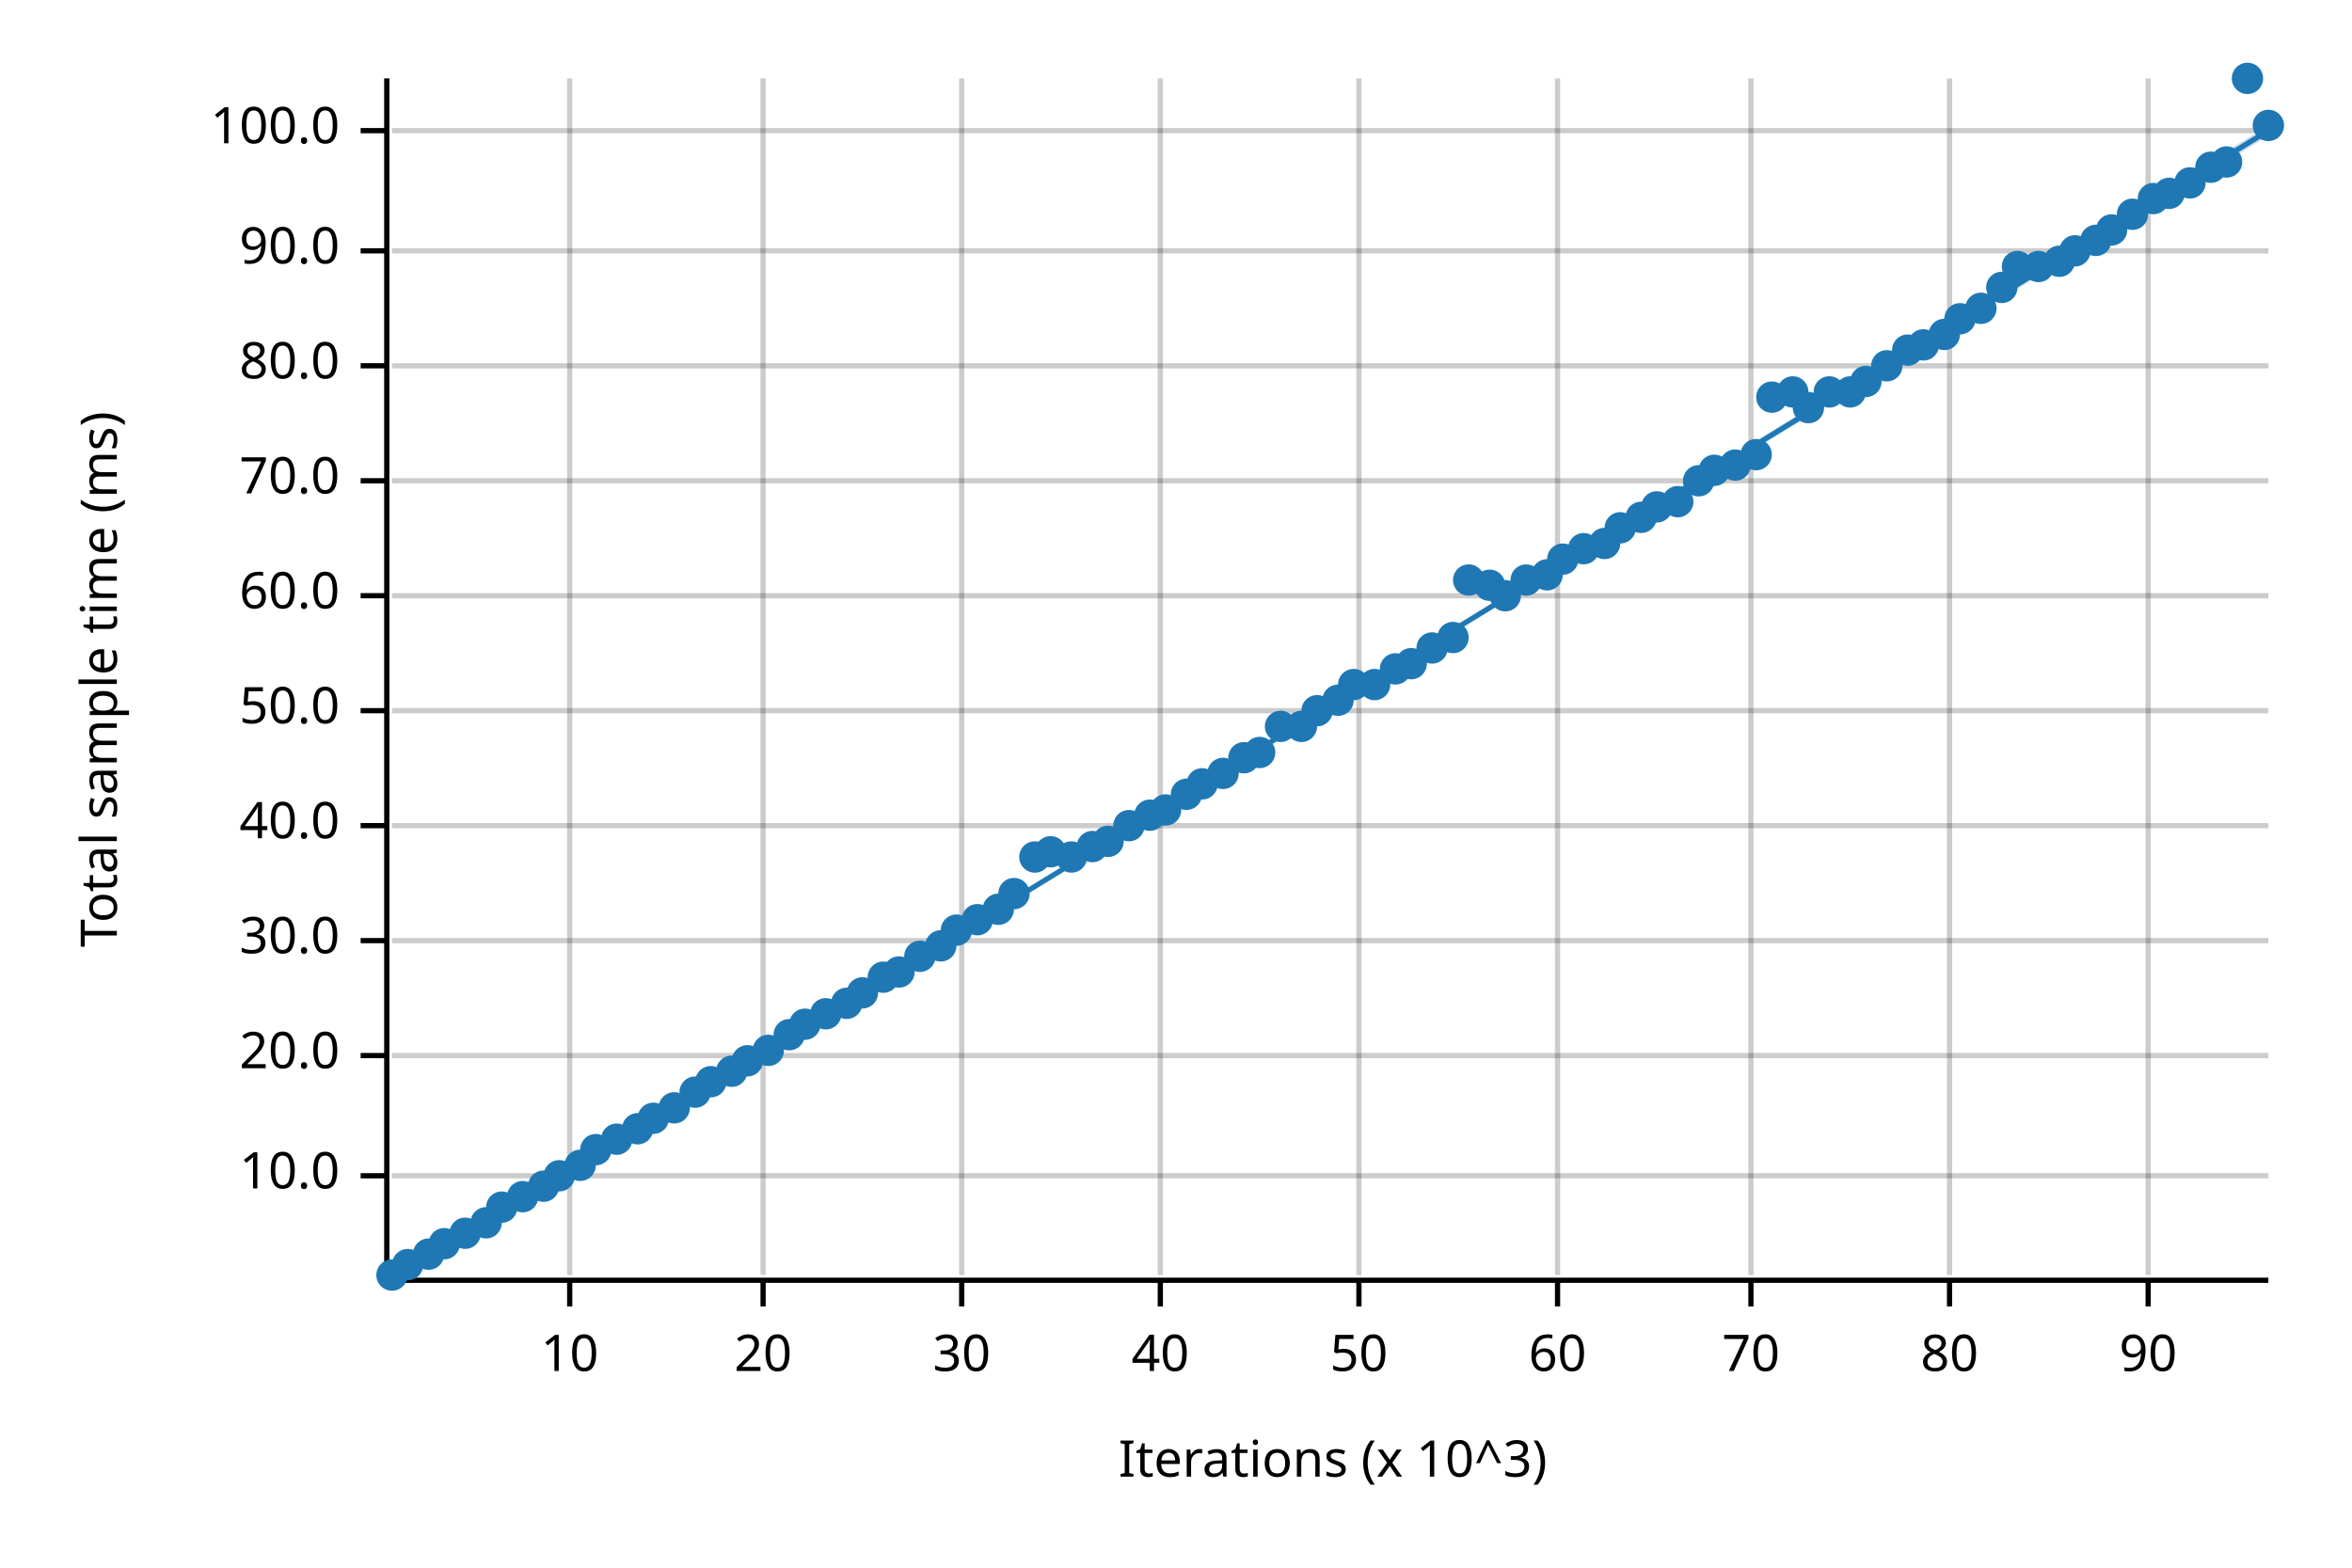
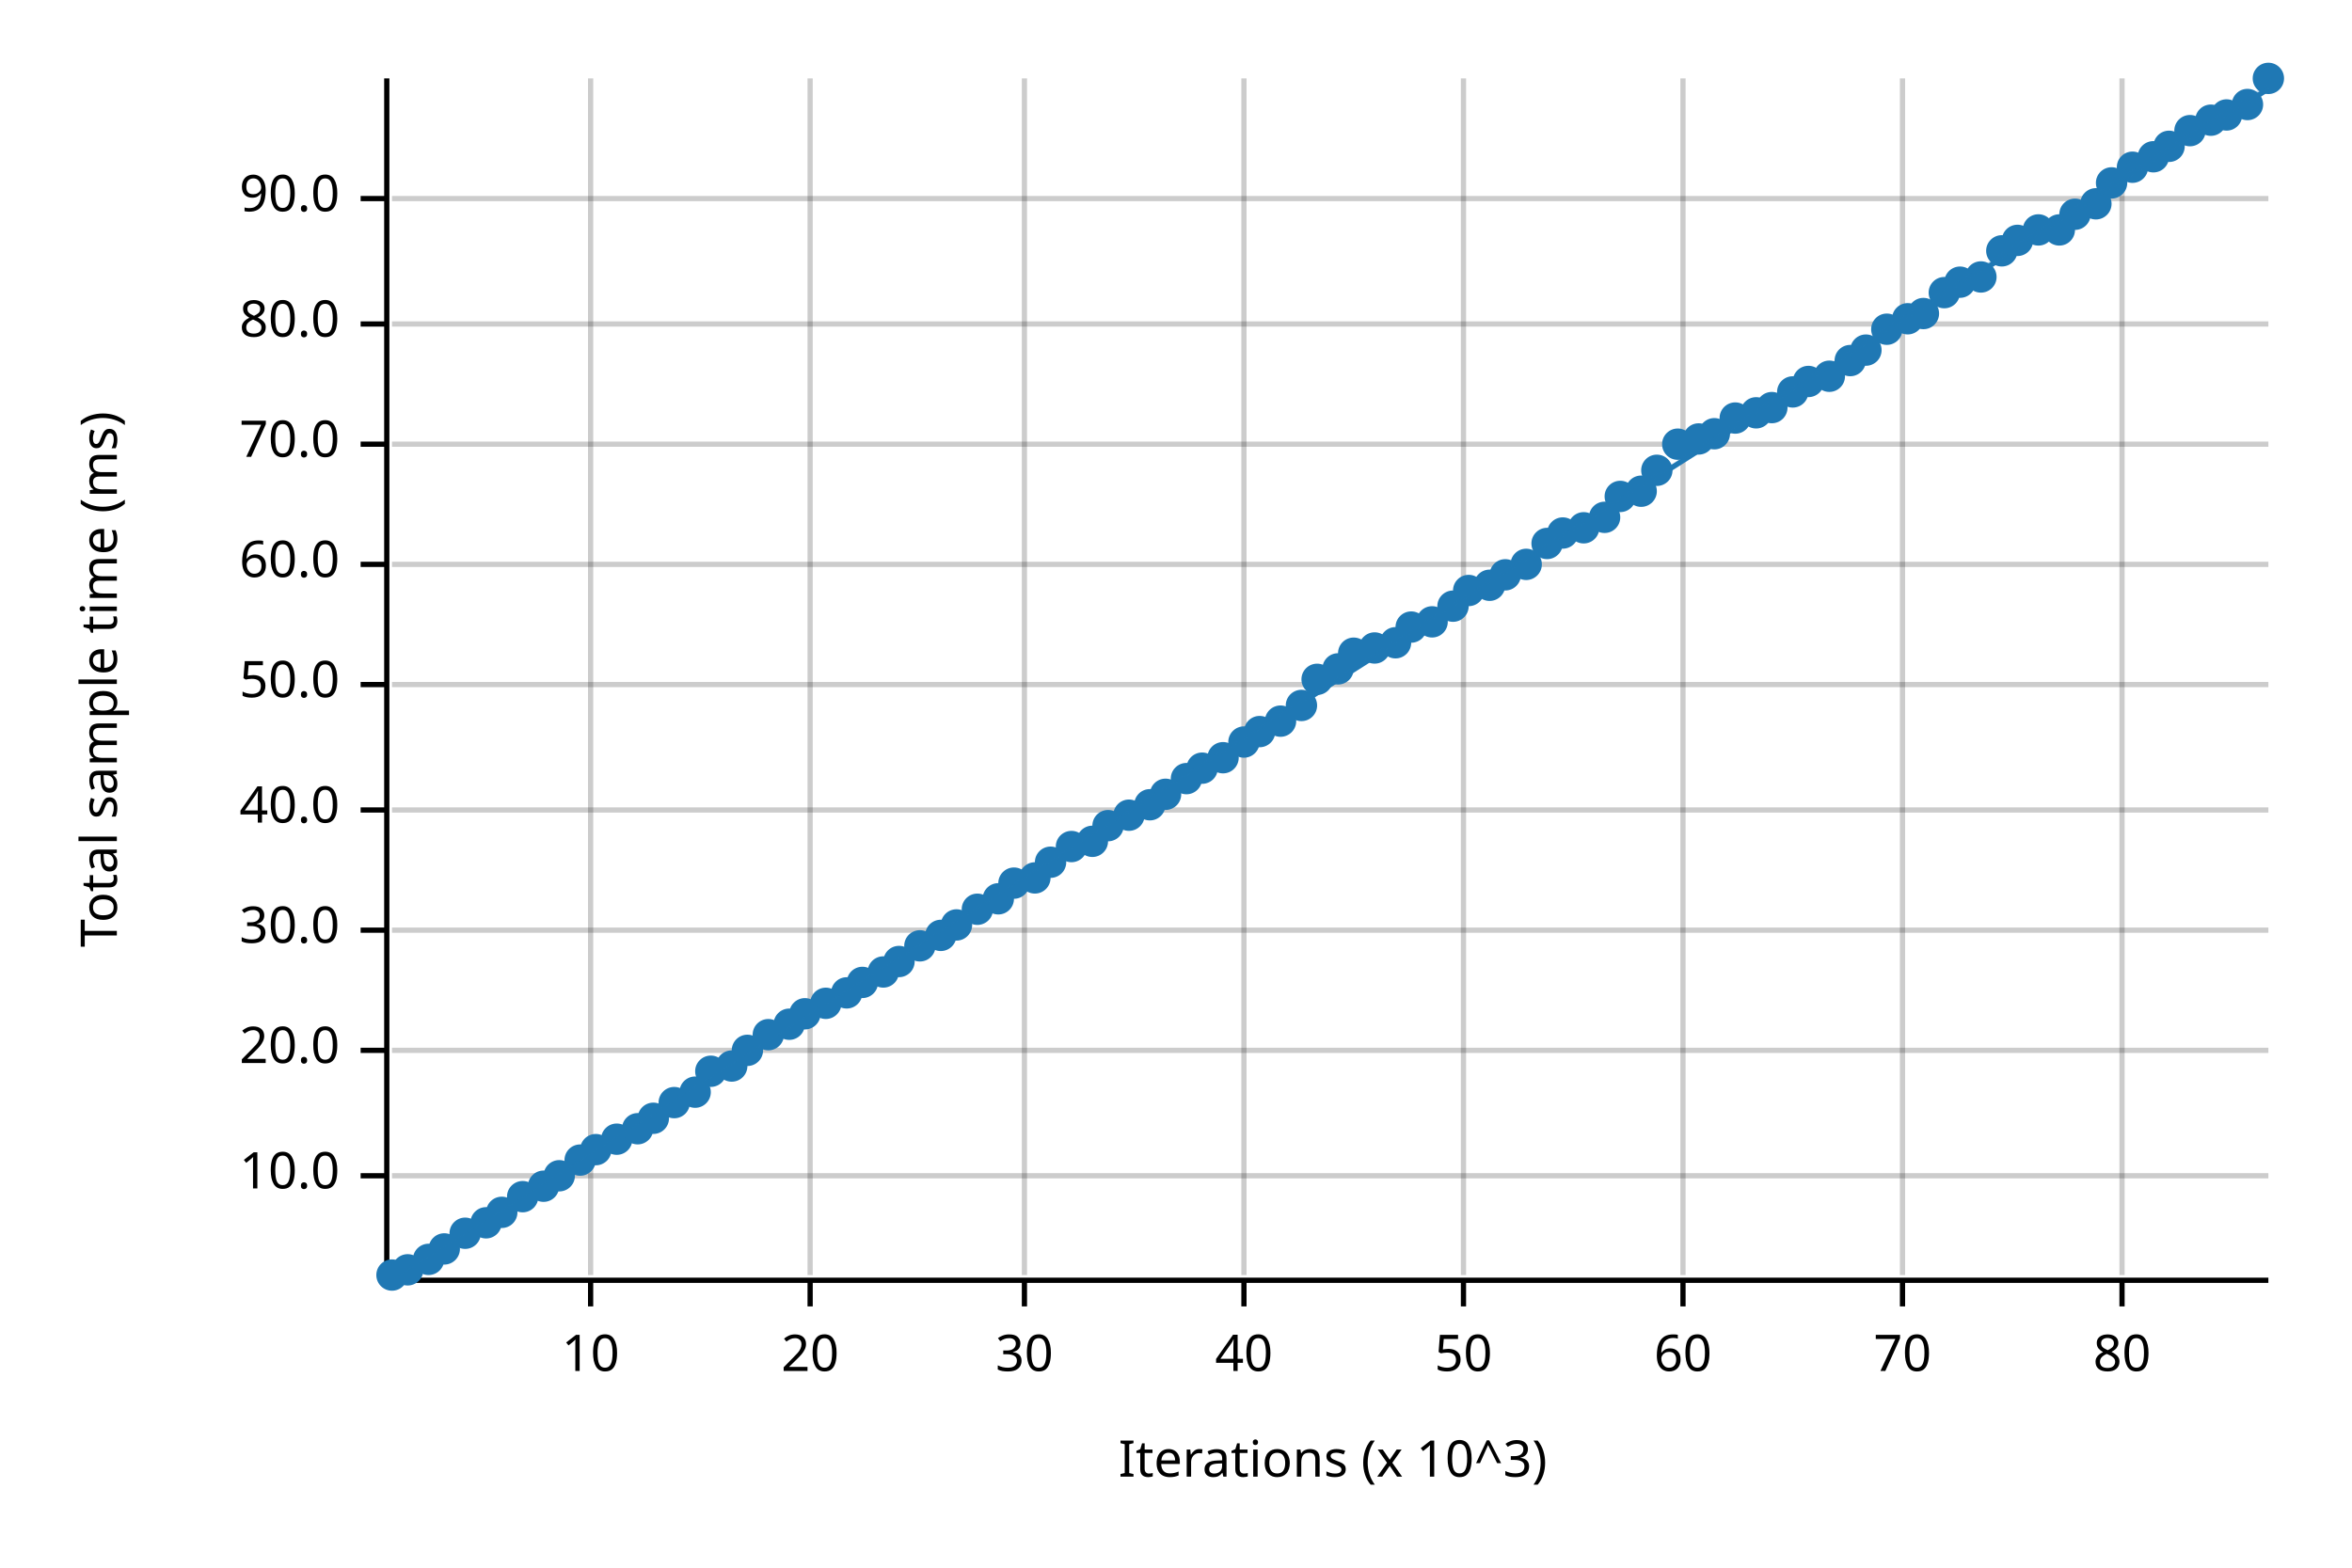
<svg xmlns="http://www.w3.org/2000/svg" width="450" height="300" viewBox="0 0 450 300">
  <text x="15" y="130" dy="0.76em" text-anchor="middle" font-family="sans-serif" font-size="9.677" opacity="1" fill="#000000" transform="rotate(270, 15, 130)">
Total sample time (ms)
</text>
  <text x="255" y="285" dy="-0.5ex" text-anchor="middle" font-family="sans-serif" font-size="9.677" opacity="1" fill="#000000">
Iterations (x 10^3)
</text>
-   <line opacity="0.2" stroke="#000000" stroke-width="1" x1="109" y1="244" x2="109" y2="15" />
-   <line opacity="0.2" stroke="#000000" stroke-width="1" x1="146" y1="244" x2="146" y2="15" />
-   <line opacity="0.2" stroke="#000000" stroke-width="1" x1="184" y1="244" x2="184" y2="15" />
-   <line opacity="0.2" stroke="#000000" stroke-width="1" x1="222" y1="244" x2="222" y2="15" />
-   <line opacity="0.2" stroke="#000000" stroke-width="1" x1="260" y1="244" x2="260" y2="15" />
-   <line opacity="0.2" stroke="#000000" stroke-width="1" x1="298" y1="244" x2="298" y2="15" />
-   <line opacity="0.2" stroke="#000000" stroke-width="1" x1="335" y1="244" x2="335" y2="15" />
-   <line opacity="0.2" stroke="#000000" stroke-width="1" x1="373" y1="244" x2="373" y2="15" />
-   <line opacity="0.2" stroke="#000000" stroke-width="1" x1="411" y1="244" x2="411" y2="15" />
+   <line opacity="0.2" stroke="#000000" stroke-width="1" x1="113" y1="244" x2="113" y2="15" />
+   <line opacity="0.2" stroke="#000000" stroke-width="1" x1="155" y1="244" x2="155" y2="15" />
+   <line opacity="0.2" stroke="#000000" stroke-width="1" x1="196" y1="244" x2="196" y2="15" />
+   <line opacity="0.2" stroke="#000000" stroke-width="1" x1="238" y1="244" x2="238" y2="15" />
+   <line opacity="0.2" stroke="#000000" stroke-width="1" x1="280" y1="244" x2="280" y2="15" />
+   <line opacity="0.2" stroke="#000000" stroke-width="1" x1="322" y1="244" x2="322" y2="15" />
+   <line opacity="0.2" stroke="#000000" stroke-width="1" x1="364" y1="244" x2="364" y2="15" />
+   <line opacity="0.2" stroke="#000000" stroke-width="1" x1="406" y1="244" x2="406" y2="15" />
  <line opacity="0.2" stroke="#000000" stroke-width="1" x1="75" y1="225" x2="434" y2="225" />
-   <line opacity="0.2" stroke="#000000" stroke-width="1" x1="75" y1="202" x2="434" y2="202" />
-   <line opacity="0.2" stroke="#000000" stroke-width="1" x1="75" y1="180" x2="434" y2="180" />
-   <line opacity="0.2" stroke="#000000" stroke-width="1" x1="75" y1="158" x2="434" y2="158" />
-   <line opacity="0.2" stroke="#000000" stroke-width="1" x1="75" y1="136" x2="434" y2="136" />
-   <line opacity="0.2" stroke="#000000" stroke-width="1" x1="75" y1="114" x2="434" y2="114" />
-   <line opacity="0.2" stroke="#000000" stroke-width="1" x1="75" y1="92" x2="434" y2="92" />
-   <line opacity="0.2" stroke="#000000" stroke-width="1" x1="75" y1="70" x2="434" y2="70" />
-   <line opacity="0.2" stroke="#000000" stroke-width="1" x1="75" y1="48" x2="434" y2="48" />
-   <line opacity="0.2" stroke="#000000" stroke-width="1" x1="75" y1="25" x2="434" y2="25" />
+   <line opacity="0.2" stroke="#000000" stroke-width="1" x1="75" y1="201" x2="434" y2="201" />
+   <line opacity="0.2" stroke="#000000" stroke-width="1" x1="75" y1="178" x2="434" y2="178" />
+   <line opacity="0.2" stroke="#000000" stroke-width="1" x1="75" y1="155" x2="434" y2="155" />
+   <line opacity="0.2" stroke="#000000" stroke-width="1" x1="75" y1="131" x2="434" y2="131" />
+   <line opacity="0.2" stroke="#000000" stroke-width="1" x1="75" y1="108" x2="434" y2="108" />
+   <line opacity="0.2" stroke="#000000" stroke-width="1" x1="75" y1="85" x2="434" y2="85" />
+   <line opacity="0.2" stroke="#000000" stroke-width="1" x1="75" y1="62" x2="434" y2="62" />
+   <line opacity="0.2" stroke="#000000" stroke-width="1" x1="75" y1="38" x2="434" y2="38" />
  <polyline fill="none" opacity="1" stroke="#000000" stroke-width="1" points="74,15 74,244 " />
  <text x="65" y="225" dy="0.5ex" text-anchor="end" font-family="sans-serif" font-size="9.677" opacity="1" fill="#000000">
10.0
</text>
  <polyline fill="none" opacity="1" stroke="#000000" stroke-width="1" points="69,225 74,225 " />
-   <text x="65" y="202" dy="0.5ex" text-anchor="end" font-family="sans-serif" font-size="9.677" opacity="1" fill="#000000">
+   <text x="65" y="201" dy="0.5ex" text-anchor="end" font-family="sans-serif" font-size="9.677" opacity="1" fill="#000000">
20.0
</text>
-   <polyline fill="none" opacity="1" stroke="#000000" stroke-width="1" points="69,202 74,202 " />
-   <text x="65" y="180" dy="0.5ex" text-anchor="end" font-family="sans-serif" font-size="9.677" opacity="1" fill="#000000">
+   <polyline fill="none" opacity="1" stroke="#000000" stroke-width="1" points="69,201 74,201 " />
+   <text x="65" y="178" dy="0.5ex" text-anchor="end" font-family="sans-serif" font-size="9.677" opacity="1" fill="#000000">
30.0
</text>
-   <polyline fill="none" opacity="1" stroke="#000000" stroke-width="1" points="69,180 74,180 " />
-   <text x="65" y="158" dy="0.5ex" text-anchor="end" font-family="sans-serif" font-size="9.677" opacity="1" fill="#000000">
+   <polyline fill="none" opacity="1" stroke="#000000" stroke-width="1" points="69,178 74,178 " />
+   <text x="65" y="155" dy="0.5ex" text-anchor="end" font-family="sans-serif" font-size="9.677" opacity="1" fill="#000000">
40.0
</text>
-   <polyline fill="none" opacity="1" stroke="#000000" stroke-width="1" points="69,158 74,158 " />
-   <text x="65" y="136" dy="0.5ex" text-anchor="end" font-family="sans-serif" font-size="9.677" opacity="1" fill="#000000">
+   <polyline fill="none" opacity="1" stroke="#000000" stroke-width="1" points="69,155 74,155 " />
+   <text x="65" y="131" dy="0.5ex" text-anchor="end" font-family="sans-serif" font-size="9.677" opacity="1" fill="#000000">
50.0
</text>
-   <polyline fill="none" opacity="1" stroke="#000000" stroke-width="1" points="69,136 74,136 " />
-   <text x="65" y="114" dy="0.5ex" text-anchor="end" font-family="sans-serif" font-size="9.677" opacity="1" fill="#000000">
+   <polyline fill="none" opacity="1" stroke="#000000" stroke-width="1" points="69,131 74,131 " />
+   <text x="65" y="108" dy="0.5ex" text-anchor="end" font-family="sans-serif" font-size="9.677" opacity="1" fill="#000000">
60.0
</text>
-   <polyline fill="none" opacity="1" stroke="#000000" stroke-width="1" points="69,114 74,114 " />
-   <text x="65" y="92" dy="0.5ex" text-anchor="end" font-family="sans-serif" font-size="9.677" opacity="1" fill="#000000">
+   <polyline fill="none" opacity="1" stroke="#000000" stroke-width="1" points="69,108 74,108 " />
+   <text x="65" y="85" dy="0.5ex" text-anchor="end" font-family="sans-serif" font-size="9.677" opacity="1" fill="#000000">
70.0
</text>
-   <polyline fill="none" opacity="1" stroke="#000000" stroke-width="1" points="69,92 74,92 " />
-   <text x="65" y="70" dy="0.5ex" text-anchor="end" font-family="sans-serif" font-size="9.677" opacity="1" fill="#000000">
+   <polyline fill="none" opacity="1" stroke="#000000" stroke-width="1" points="69,85 74,85 " />
+   <text x="65" y="62" dy="0.5ex" text-anchor="end" font-family="sans-serif" font-size="9.677" opacity="1" fill="#000000">
80.0
</text>
-   <polyline fill="none" opacity="1" stroke="#000000" stroke-width="1" points="69,70 74,70 " />
-   <text x="65" y="48" dy="0.5ex" text-anchor="end" font-family="sans-serif" font-size="9.677" opacity="1" fill="#000000">
+   <polyline fill="none" opacity="1" stroke="#000000" stroke-width="1" points="69,62 74,62 " />
+   <text x="65" y="38" dy="0.5ex" text-anchor="end" font-family="sans-serif" font-size="9.677" opacity="1" fill="#000000">
90.0
</text>
-   <polyline fill="none" opacity="1" stroke="#000000" stroke-width="1" points="69,48 74,48 " />
-   <text x="65" y="25" dy="0.5ex" text-anchor="end" font-family="sans-serif" font-size="9.677" opacity="1" fill="#000000">
- 100.0
- </text>
-   <polyline fill="none" opacity="1" stroke="#000000" stroke-width="1" points="69,25 74,25 " />
+   <polyline fill="none" opacity="1" stroke="#000000" stroke-width="1" points="69,38 74,38 " />
  <polyline fill="none" opacity="1" stroke="#000000" stroke-width="1" points="75,245 434,245 " />
-   <text x="109" y="255" dy="0.76em" text-anchor="middle" font-family="sans-serif" font-size="9.677" opacity="1" fill="#000000">
+   <text x="113" y="255" dy="0.76em" text-anchor="middle" font-family="sans-serif" font-size="9.677" opacity="1" fill="#000000">
10
</text>
-   <polyline fill="none" opacity="1" stroke="#000000" stroke-width="1" points="109,245 109,250 " />
-   <text x="146" y="255" dy="0.76em" text-anchor="middle" font-family="sans-serif" font-size="9.677" opacity="1" fill="#000000">
+   <polyline fill="none" opacity="1" stroke="#000000" stroke-width="1" points="113,245 113,250 " />
+   <text x="155" y="255" dy="0.76em" text-anchor="middle" font-family="sans-serif" font-size="9.677" opacity="1" fill="#000000">
20
</text>
-   <polyline fill="none" opacity="1" stroke="#000000" stroke-width="1" points="146,245 146,250 " />
-   <text x="184" y="255" dy="0.76em" text-anchor="middle" font-family="sans-serif" font-size="9.677" opacity="1" fill="#000000">
+   <polyline fill="none" opacity="1" stroke="#000000" stroke-width="1" points="155,245 155,250 " />
+   <text x="196" y="255" dy="0.76em" text-anchor="middle" font-family="sans-serif" font-size="9.677" opacity="1" fill="#000000">
30
</text>
-   <polyline fill="none" opacity="1" stroke="#000000" stroke-width="1" points="184,245 184,250 " />
-   <text x="222" y="255" dy="0.76em" text-anchor="middle" font-family="sans-serif" font-size="9.677" opacity="1" fill="#000000">
+   <polyline fill="none" opacity="1" stroke="#000000" stroke-width="1" points="196,245 196,250 " />
+   <text x="238" y="255" dy="0.76em" text-anchor="middle" font-family="sans-serif" font-size="9.677" opacity="1" fill="#000000">
40
</text>
-   <polyline fill="none" opacity="1" stroke="#000000" stroke-width="1" points="222,245 222,250 " />
-   <text x="260" y="255" dy="0.76em" text-anchor="middle" font-family="sans-serif" font-size="9.677" opacity="1" fill="#000000">
+   <polyline fill="none" opacity="1" stroke="#000000" stroke-width="1" points="238,245 238,250 " />
+   <text x="280" y="255" dy="0.76em" text-anchor="middle" font-family="sans-serif" font-size="9.677" opacity="1" fill="#000000">
50
</text>
-   <polyline fill="none" opacity="1" stroke="#000000" stroke-width="1" points="260,245 260,250 " />
-   <text x="298" y="255" dy="0.76em" text-anchor="middle" font-family="sans-serif" font-size="9.677" opacity="1" fill="#000000">
+   <polyline fill="none" opacity="1" stroke="#000000" stroke-width="1" points="280,245 280,250 " />
+   <text x="322" y="255" dy="0.76em" text-anchor="middle" font-family="sans-serif" font-size="9.677" opacity="1" fill="#000000">
60
</text>
-   <polyline fill="none" opacity="1" stroke="#000000" stroke-width="1" points="298,245 298,250 " />
-   <text x="335" y="255" dy="0.76em" text-anchor="middle" font-family="sans-serif" font-size="9.677" opacity="1" fill="#000000">
+   <polyline fill="none" opacity="1" stroke="#000000" stroke-width="1" points="322,245 322,250 " />
+   <text x="364" y="255" dy="0.76em" text-anchor="middle" font-family="sans-serif" font-size="9.677" opacity="1" fill="#000000">
70
</text>
-   <polyline fill="none" opacity="1" stroke="#000000" stroke-width="1" points="335,245 335,250 " />
-   <text x="373" y="255" dy="0.76em" text-anchor="middle" font-family="sans-serif" font-size="9.677" opacity="1" fill="#000000">
+   <polyline fill="none" opacity="1" stroke="#000000" stroke-width="1" points="364,245 364,250 " />
+   <text x="406" y="255" dy="0.76em" text-anchor="middle" font-family="sans-serif" font-size="9.677" opacity="1" fill="#000000">
80
</text>
-   <polyline fill="none" opacity="1" stroke="#000000" stroke-width="1" points="373,245 373,250 " />
-   <text x="411" y="255" dy="0.76em" text-anchor="middle" font-family="sans-serif" font-size="9.677" opacity="1" fill="#000000">
- 90
- </text>
-   <polyline fill="none" opacity="1" stroke="#000000" stroke-width="1" points="411,245 411,250 " />
+   <polyline fill="none" opacity="1" stroke="#000000" stroke-width="1" points="406,245 406,250 " />
  <circle cx="75" cy="244" r="3" opacity="1" fill="#1F78B4" stroke="none" stroke-width="1" />
-   <circle cx="78" cy="242" r="3" opacity="1" fill="#1F78B4" stroke="none" stroke-width="1" />
-   <circle cx="82" cy="240" r="3" opacity="1" fill="#1F78B4" stroke="none" stroke-width="1" />
-   <circle cx="85" cy="238" r="3" opacity="1" fill="#1F78B4" stroke="none" stroke-width="1" />
+   <circle cx="78" cy="243" r="3" opacity="1" fill="#1F78B4" stroke="none" stroke-width="1" />
+   <circle cx="82" cy="241" r="3" opacity="1" fill="#1F78B4" stroke="none" stroke-width="1" />
+   <circle cx="85" cy="239" r="3" opacity="1" fill="#1F78B4" stroke="none" stroke-width="1" />
  <circle cx="89" cy="236" r="3" opacity="1" fill="#1F78B4" stroke="none" stroke-width="1" />
  <circle cx="93" cy="234" r="3" opacity="1" fill="#1F78B4" stroke="none" stroke-width="1" />
-   <circle cx="96" cy="231" r="3" opacity="1" fill="#1F78B4" stroke="none" stroke-width="1" />
+   <circle cx="96" cy="232" r="3" opacity="1" fill="#1F78B4" stroke="none" stroke-width="1" />
  <circle cx="100" cy="229" r="3" opacity="1" fill="#1F78B4" stroke="none" stroke-width="1" />
  <circle cx="104" cy="227" r="3" opacity="1" fill="#1F78B4" stroke="none" stroke-width="1" />
  <circle cx="107" cy="225" r="3" opacity="1" fill="#1F78B4" stroke="none" stroke-width="1" />
-   <circle cx="111" cy="223" r="3" opacity="1" fill="#1F78B4" stroke="none" stroke-width="1" />
+   <circle cx="111" cy="222" r="3" opacity="1" fill="#1F78B4" stroke="none" stroke-width="1" />
  <circle cx="114" cy="220" r="3" opacity="1" fill="#1F78B4" stroke="none" stroke-width="1" />
  <circle cx="118" cy="218" r="3" opacity="1" fill="#1F78B4" stroke="none" stroke-width="1" />
  <circle cx="122" cy="216" r="3" opacity="1" fill="#1F78B4" stroke="none" stroke-width="1" />
  <circle cx="125" cy="214" r="3" opacity="1" fill="#1F78B4" stroke="none" stroke-width="1" />
-   <circle cx="129" cy="212" r="3" opacity="1" fill="#1F78B4" stroke="none" stroke-width="1" />
+   <circle cx="129" cy="211" r="3" opacity="1" fill="#1F78B4" stroke="none" stroke-width="1" />
  <circle cx="133" cy="209" r="3" opacity="1" fill="#1F78B4" stroke="none" stroke-width="1" />
-   <circle cx="136" cy="207" r="3" opacity="1" fill="#1F78B4" stroke="none" stroke-width="1" />
-   <circle cx="140" cy="205" r="3" opacity="1" fill="#1F78B4" stroke="none" stroke-width="1" />
-   <circle cx="143" cy="203" r="3" opacity="1" fill="#1F78B4" stroke="none" stroke-width="1" />
-   <circle cx="147" cy="201" r="3" opacity="1" fill="#1F78B4" stroke="none" stroke-width="1" />
-   <circle cx="151" cy="198" r="3" opacity="1" fill="#1F78B4" stroke="none" stroke-width="1" />
-   <circle cx="154" cy="196" r="3" opacity="1" fill="#1F78B4" stroke="none" stroke-width="1" />
-   <circle cx="158" cy="194" r="3" opacity="1" fill="#1F78B4" stroke="none" stroke-width="1" />
-   <circle cx="162" cy="192" r="3" opacity="1" fill="#1F78B4" stroke="none" stroke-width="1" />
-   <circle cx="165" cy="190" r="3" opacity="1" fill="#1F78B4" stroke="none" stroke-width="1" />
-   <circle cx="169" cy="187" r="3" opacity="1" fill="#1F78B4" stroke="none" stroke-width="1" />
-   <circle cx="172" cy="186" r="3" opacity="1" fill="#1F78B4" stroke="none" stroke-width="1" />
-   <circle cx="176" cy="183" r="3" opacity="1" fill="#1F78B4" stroke="none" stroke-width="1" />
-   <circle cx="180" cy="181" r="3" opacity="1" fill="#1F78B4" stroke="none" stroke-width="1" />
-   <circle cx="183" cy="178" r="3" opacity="1" fill="#1F78B4" stroke="none" stroke-width="1" />
-   <circle cx="187" cy="176" r="3" opacity="1" fill="#1F78B4" stroke="none" stroke-width="1" />
-   <circle cx="191" cy="174" r="3" opacity="1" fill="#1F78B4" stroke="none" stroke-width="1" />
-   <circle cx="194" cy="171" r="3" opacity="1" fill="#1F78B4" stroke="none" stroke-width="1" />
-   <circle cx="198" cy="164" r="3" opacity="1" fill="#1F78B4" stroke="none" stroke-width="1" />
-   <circle cx="201" cy="163" r="3" opacity="1" fill="#1F78B4" stroke="none" stroke-width="1" />
-   <circle cx="205" cy="164" r="3" opacity="1" fill="#1F78B4" stroke="none" stroke-width="1" />
-   <circle cx="209" cy="162" r="3" opacity="1" fill="#1F78B4" stroke="none" stroke-width="1" />
-   <circle cx="212" cy="161" r="3" opacity="1" fill="#1F78B4" stroke="none" stroke-width="1" />
-   <circle cx="216" cy="158" r="3" opacity="1" fill="#1F78B4" stroke="none" stroke-width="1" />
-   <circle cx="220" cy="156" r="3" opacity="1" fill="#1F78B4" stroke="none" stroke-width="1" />
-   <circle cx="223" cy="155" r="3" opacity="1" fill="#1F78B4" stroke="none" stroke-width="1" />
-   <circle cx="227" cy="152" r="3" opacity="1" fill="#1F78B4" stroke="none" stroke-width="1" />
-   <circle cx="230" cy="150" r="3" opacity="1" fill="#1F78B4" stroke="none" stroke-width="1" />
-   <circle cx="234" cy="148" r="3" opacity="1" fill="#1F78B4" stroke="none" stroke-width="1" />
-   <circle cx="238" cy="145" r="3" opacity="1" fill="#1F78B4" stroke="none" stroke-width="1" />
-   <circle cx="241" cy="144" r="3" opacity="1" fill="#1F78B4" stroke="none" stroke-width="1" />
-   <circle cx="245" cy="139" r="3" opacity="1" fill="#1F78B4" stroke="none" stroke-width="1" />
-   <circle cx="249" cy="139" r="3" opacity="1" fill="#1F78B4" stroke="none" stroke-width="1" />
-   <circle cx="252" cy="136" r="3" opacity="1" fill="#1F78B4" stroke="none" stroke-width="1" />
-   <circle cx="256" cy="134" r="3" opacity="1" fill="#1F78B4" stroke="none" stroke-width="1" />
-   <circle cx="259" cy="131" r="3" opacity="1" fill="#1F78B4" stroke="none" stroke-width="1" />
-   <circle cx="263" cy="131" r="3" opacity="1" fill="#1F78B4" stroke="none" stroke-width="1" />
-   <circle cx="267" cy="128" r="3" opacity="1" fill="#1F78B4" stroke="none" stroke-width="1" />
-   <circle cx="270" cy="127" r="3" opacity="1" fill="#1F78B4" stroke="none" stroke-width="1" />
-   <circle cx="274" cy="124" r="3" opacity="1" fill="#1F78B4" stroke="none" stroke-width="1" />
-   <circle cx="278" cy="122" r="3" opacity="1" fill="#1F78B4" stroke="none" stroke-width="1" />
-   <circle cx="281" cy="111" r="3" opacity="1" fill="#1F78B4" stroke="none" stroke-width="1" />
+   <circle cx="136" cy="205" r="3" opacity="1" fill="#1F78B4" stroke="none" stroke-width="1" />
+   <circle cx="140" cy="204" r="3" opacity="1" fill="#1F78B4" stroke="none" stroke-width="1" />
+   <circle cx="143" cy="201" r="3" opacity="1" fill="#1F78B4" stroke="none" stroke-width="1" />
+   <circle cx="147" cy="198" r="3" opacity="1" fill="#1F78B4" stroke="none" stroke-width="1" />
+   <circle cx="151" cy="196" r="3" opacity="1" fill="#1F78B4" stroke="none" stroke-width="1" />
+   <circle cx="154" cy="194" r="3" opacity="1" fill="#1F78B4" stroke="none" stroke-width="1" />
+   <circle cx="158" cy="192" r="3" opacity="1" fill="#1F78B4" stroke="none" stroke-width="1" />
+   <circle cx="162" cy="190" r="3" opacity="1" fill="#1F78B4" stroke="none" stroke-width="1" />
+   <circle cx="165" cy="188" r="3" opacity="1" fill="#1F78B4" stroke="none" stroke-width="1" />
+   <circle cx="169" cy="186" r="3" opacity="1" fill="#1F78B4" stroke="none" stroke-width="1" />
+   <circle cx="172" cy="184" r="3" opacity="1" fill="#1F78B4" stroke="none" stroke-width="1" />
+   <circle cx="176" cy="181" r="3" opacity="1" fill="#1F78B4" stroke="none" stroke-width="1" />
+   <circle cx="180" cy="179" r="3" opacity="1" fill="#1F78B4" stroke="none" stroke-width="1" />
+   <circle cx="183" cy="177" r="3" opacity="1" fill="#1F78B4" stroke="none" stroke-width="1" />
+   <circle cx="187" cy="174" r="3" opacity="1" fill="#1F78B4" stroke="none" stroke-width="1" />
+   <circle cx="191" cy="172" r="3" opacity="1" fill="#1F78B4" stroke="none" stroke-width="1" />
+   <circle cx="194" cy="169" r="3" opacity="1" fill="#1F78B4" stroke="none" stroke-width="1" />
+   <circle cx="198" cy="168" r="3" opacity="1" fill="#1F78B4" stroke="none" stroke-width="1" />
+   <circle cx="201" cy="165" r="3" opacity="1" fill="#1F78B4" stroke="none" stroke-width="1" />
+   <circle cx="205" cy="162" r="3" opacity="1" fill="#1F78B4" stroke="none" stroke-width="1" />
+   <circle cx="209" cy="161" r="3" opacity="1" fill="#1F78B4" stroke="none" stroke-width="1" />
+   <circle cx="212" cy="158" r="3" opacity="1" fill="#1F78B4" stroke="none" stroke-width="1" />
+   <circle cx="216" cy="156" r="3" opacity="1" fill="#1F78B4" stroke="none" stroke-width="1" />
+   <circle cx="220" cy="154" r="3" opacity="1" fill="#1F78B4" stroke="none" stroke-width="1" />
+   <circle cx="223" cy="152" r="3" opacity="1" fill="#1F78B4" stroke="none" stroke-width="1" />
+   <circle cx="227" cy="149" r="3" opacity="1" fill="#1F78B4" stroke="none" stroke-width="1" />
+   <circle cx="230" cy="147" r="3" opacity="1" fill="#1F78B4" stroke="none" stroke-width="1" />
+   <circle cx="234" cy="145" r="3" opacity="1" fill="#1F78B4" stroke="none" stroke-width="1" />
+   <circle cx="238" cy="142" r="3" opacity="1" fill="#1F78B4" stroke="none" stroke-width="1" />
+   <circle cx="241" cy="140" r="3" opacity="1" fill="#1F78B4" stroke="none" stroke-width="1" />
+   <circle cx="245" cy="138" r="3" opacity="1" fill="#1F78B4" stroke="none" stroke-width="1" />
+   <circle cx="249" cy="135" r="3" opacity="1" fill="#1F78B4" stroke="none" stroke-width="1" />
+   <circle cx="252" cy="130" r="3" opacity="1" fill="#1F78B4" stroke="none" stroke-width="1" />
+   <circle cx="256" cy="128" r="3" opacity="1" fill="#1F78B4" stroke="none" stroke-width="1" />
+   <circle cx="259" cy="125" r="3" opacity="1" fill="#1F78B4" stroke="none" stroke-width="1" />
+   <circle cx="263" cy="124" r="3" opacity="1" fill="#1F78B4" stroke="none" stroke-width="1" />
+   <circle cx="267" cy="123" r="3" opacity="1" fill="#1F78B4" stroke="none" stroke-width="1" />
+   <circle cx="270" cy="120" r="3" opacity="1" fill="#1F78B4" stroke="none" stroke-width="1" />
+   <circle cx="274" cy="119" r="3" opacity="1" fill="#1F78B4" stroke="none" stroke-width="1" />
+   <circle cx="278" cy="116" r="3" opacity="1" fill="#1F78B4" stroke="none" stroke-width="1" />
+   <circle cx="281" cy="113" r="3" opacity="1" fill="#1F78B4" stroke="none" stroke-width="1" />
  <circle cx="285" cy="112" r="3" opacity="1" fill="#1F78B4" stroke="none" stroke-width="1" />
-   <circle cx="288" cy="114" r="3" opacity="1" fill="#1F78B4" stroke="none" stroke-width="1" />
-   <circle cx="292" cy="111" r="3" opacity="1" fill="#1F78B4" stroke="none" stroke-width="1" />
-   <circle cx="296" cy="110" r="3" opacity="1" fill="#1F78B4" stroke="none" stroke-width="1" />
-   <circle cx="299" cy="107" r="3" opacity="1" fill="#1F78B4" stroke="none" stroke-width="1" />
-   <circle cx="303" cy="105" r="3" opacity="1" fill="#1F78B4" stroke="none" stroke-width="1" />
-   <circle cx="307" cy="104" r="3" opacity="1" fill="#1F78B4" stroke="none" stroke-width="1" />
-   <circle cx="310" cy="101" r="3" opacity="1" fill="#1F78B4" stroke="none" stroke-width="1" />
-   <circle cx="314" cy="99" r="3" opacity="1" fill="#1F78B4" stroke="none" stroke-width="1" />
-   <circle cx="317" cy="97" r="3" opacity="1" fill="#1F78B4" stroke="none" stroke-width="1" />
-   <circle cx="321" cy="96" r="3" opacity="1" fill="#1F78B4" stroke="none" stroke-width="1" />
-   <circle cx="325" cy="92" r="3" opacity="1" fill="#1F78B4" stroke="none" stroke-width="1" />
-   <circle cx="328" cy="90" r="3" opacity="1" fill="#1F78B4" stroke="none" stroke-width="1" />
-   <circle cx="332" cy="89" r="3" opacity="1" fill="#1F78B4" stroke="none" stroke-width="1" />
-   <circle cx="336" cy="87" r="3" opacity="1" fill="#1F78B4" stroke="none" stroke-width="1" />
-   <circle cx="339" cy="76" r="3" opacity="1" fill="#1F78B4" stroke="none" stroke-width="1" />
+   <circle cx="288" cy="110" r="3" opacity="1" fill="#1F78B4" stroke="none" stroke-width="1" />
+   <circle cx="292" cy="108" r="3" opacity="1" fill="#1F78B4" stroke="none" stroke-width="1" />
+   <circle cx="296" cy="104" r="3" opacity="1" fill="#1F78B4" stroke="none" stroke-width="1" />
+   <circle cx="299" cy="102" r="3" opacity="1" fill="#1F78B4" stroke="none" stroke-width="1" />
+   <circle cx="303" cy="101" r="3" opacity="1" fill="#1F78B4" stroke="none" stroke-width="1" />
+   <circle cx="307" cy="99" r="3" opacity="1" fill="#1F78B4" stroke="none" stroke-width="1" />
+   <circle cx="310" cy="95" r="3" opacity="1" fill="#1F78B4" stroke="none" stroke-width="1" />
+   <circle cx="314" cy="94" r="3" opacity="1" fill="#1F78B4" stroke="none" stroke-width="1" />
+   <circle cx="317" cy="90" r="3" opacity="1" fill="#1F78B4" stroke="none" stroke-width="1" />
+   <circle cx="321" cy="85" r="3" opacity="1" fill="#1F78B4" stroke="none" stroke-width="1" />
+   <circle cx="325" cy="84" r="3" opacity="1" fill="#1F78B4" stroke="none" stroke-width="1" />
+   <circle cx="328" cy="83" r="3" opacity="1" fill="#1F78B4" stroke="none" stroke-width="1" />
+   <circle cx="332" cy="80" r="3" opacity="1" fill="#1F78B4" stroke="none" stroke-width="1" />
+   <circle cx="336" cy="79" r="3" opacity="1" fill="#1F78B4" stroke="none" stroke-width="1" />
+   <circle cx="339" cy="78" r="3" opacity="1" fill="#1F78B4" stroke="none" stroke-width="1" />
  <circle cx="343" cy="75" r="3" opacity="1" fill="#1F78B4" stroke="none" stroke-width="1" />
-   <circle cx="346" cy="78" r="3" opacity="1" fill="#1F78B4" stroke="none" stroke-width="1" />
-   <circle cx="350" cy="75" r="3" opacity="1" fill="#1F78B4" stroke="none" stroke-width="1" />
-   <circle cx="354" cy="75" r="3" opacity="1" fill="#1F78B4" stroke="none" stroke-width="1" />
-   <circle cx="357" cy="73" r="3" opacity="1" fill="#1F78B4" stroke="none" stroke-width="1" />
-   <circle cx="361" cy="70" r="3" opacity="1" fill="#1F78B4" stroke="none" stroke-width="1" />
-   <circle cx="365" cy="67" r="3" opacity="1" fill="#1F78B4" stroke="none" stroke-width="1" />
-   <circle cx="368" cy="66" r="3" opacity="1" fill="#1F78B4" stroke="none" stroke-width="1" />
-   <circle cx="372" cy="64" r="3" opacity="1" fill="#1F78B4" stroke="none" stroke-width="1" />
-   <circle cx="375" cy="61" r="3" opacity="1" fill="#1F78B4" stroke="none" stroke-width="1" />
-   <circle cx="379" cy="59" r="3" opacity="1" fill="#1F78B4" stroke="none" stroke-width="1" />
-   <circle cx="383" cy="55" r="3" opacity="1" fill="#1F78B4" stroke="none" stroke-width="1" />
-   <circle cx="386" cy="51" r="3" opacity="1" fill="#1F78B4" stroke="none" stroke-width="1" />
-   <circle cx="390" cy="51" r="3" opacity="1" fill="#1F78B4" stroke="none" stroke-width="1" />
-   <circle cx="394" cy="50" r="3" opacity="1" fill="#1F78B4" stroke="none" stroke-width="1" />
-   <circle cx="397" cy="48" r="3" opacity="1" fill="#1F78B4" stroke="none" stroke-width="1" />
-   <circle cx="401" cy="46" r="3" opacity="1" fill="#1F78B4" stroke="none" stroke-width="1" />
-   <circle cx="404" cy="44" r="3" opacity="1" fill="#1F78B4" stroke="none" stroke-width="1" />
-   <circle cx="408" cy="41" r="3" opacity="1" fill="#1F78B4" stroke="none" stroke-width="1" />
-   <circle cx="412" cy="38" r="3" opacity="1" fill="#1F78B4" stroke="none" stroke-width="1" />
-   <circle cx="415" cy="37" r="3" opacity="1" fill="#1F78B4" stroke="none" stroke-width="1" />
-   <circle cx="419" cy="35" r="3" opacity="1" fill="#1F78B4" stroke="none" stroke-width="1" />
-   <circle cx="423" cy="32" r="3" opacity="1" fill="#1F78B4" stroke="none" stroke-width="1" />
-   <circle cx="426" cy="31" r="3" opacity="1" fill="#1F78B4" stroke="none" stroke-width="1" />
-   <circle cx="430" cy="15" r="3" opacity="1" fill="#1F78B4" stroke="none" stroke-width="1" />
-   <circle cx="434" cy="24" r="3" opacity="1" fill="#1F78B4" stroke="none" stroke-width="1" />
-   <polyline fill="none" opacity="1" stroke="#1F78B4" stroke-width="1" points="75,245 434,25 " />
-   <polygon opacity="0.25" fill="#1F78B4" points="75,245 434,26 434,24 " />
+   <circle cx="346" cy="73" r="3" opacity="1" fill="#1F78B4" stroke="none" stroke-width="1" />
+   <circle cx="350" cy="72" r="3" opacity="1" fill="#1F78B4" stroke="none" stroke-width="1" />
+   <circle cx="354" cy="69" r="3" opacity="1" fill="#1F78B4" stroke="none" stroke-width="1" />
+   <circle cx="357" cy="67" r="3" opacity="1" fill="#1F78B4" stroke="none" stroke-width="1" />
+   <circle cx="361" cy="63" r="3" opacity="1" fill="#1F78B4" stroke="none" stroke-width="1" />
+   <circle cx="365" cy="61" r="3" opacity="1" fill="#1F78B4" stroke="none" stroke-width="1" />
+   <circle cx="368" cy="60" r="3" opacity="1" fill="#1F78B4" stroke="none" stroke-width="1" />
+   <circle cx="372" cy="56" r="3" opacity="1" fill="#1F78B4" stroke="none" stroke-width="1" />
+   <circle cx="375" cy="54" r="3" opacity="1" fill="#1F78B4" stroke="none" stroke-width="1" />
+   <circle cx="379" cy="53" r="3" opacity="1" fill="#1F78B4" stroke="none" stroke-width="1" />
+   <circle cx="383" cy="48" r="3" opacity="1" fill="#1F78B4" stroke="none" stroke-width="1" />
+   <circle cx="386" cy="46" r="3" opacity="1" fill="#1F78B4" stroke="none" stroke-width="1" />
+   <circle cx="390" cy="44" r="3" opacity="1" fill="#1F78B4" stroke="none" stroke-width="1" />
+   <circle cx="394" cy="44" r="3" opacity="1" fill="#1F78B4" stroke="none" stroke-width="1" />
+   <circle cx="397" cy="41" r="3" opacity="1" fill="#1F78B4" stroke="none" stroke-width="1" />
+   <circle cx="401" cy="39" r="3" opacity="1" fill="#1F78B4" stroke="none" stroke-width="1" />
+   <circle cx="404" cy="35" r="3" opacity="1" fill="#1F78B4" stroke="none" stroke-width="1" />
+   <circle cx="408" cy="32" r="3" opacity="1" fill="#1F78B4" stroke="none" stroke-width="1" />
+   <circle cx="412" cy="30" r="3" opacity="1" fill="#1F78B4" stroke="none" stroke-width="1" />
+   <circle cx="415" cy="28" r="3" opacity="1" fill="#1F78B4" stroke="none" stroke-width="1" />
+   <circle cx="419" cy="25" r="3" opacity="1" fill="#1F78B4" stroke="none" stroke-width="1" />
+   <circle cx="423" cy="23" r="3" opacity="1" fill="#1F78B4" stroke="none" stroke-width="1" />
+   <circle cx="426" cy="22" r="3" opacity="1" fill="#1F78B4" stroke="none" stroke-width="1" />
+   <circle cx="430" cy="20" r="3" opacity="1" fill="#1F78B4" stroke="none" stroke-width="1" />
+   <circle cx="434" cy="15" r="3" opacity="1" fill="#1F78B4" stroke="none" stroke-width="1" />
+   <polyline fill="none" opacity="1" stroke="#1F78B4" stroke-width="1" points="75,245 434,17 " />
+   <polygon opacity="0.25" fill="#1F78B4" points="75,245 434,17 434,16 " />
</svg>
